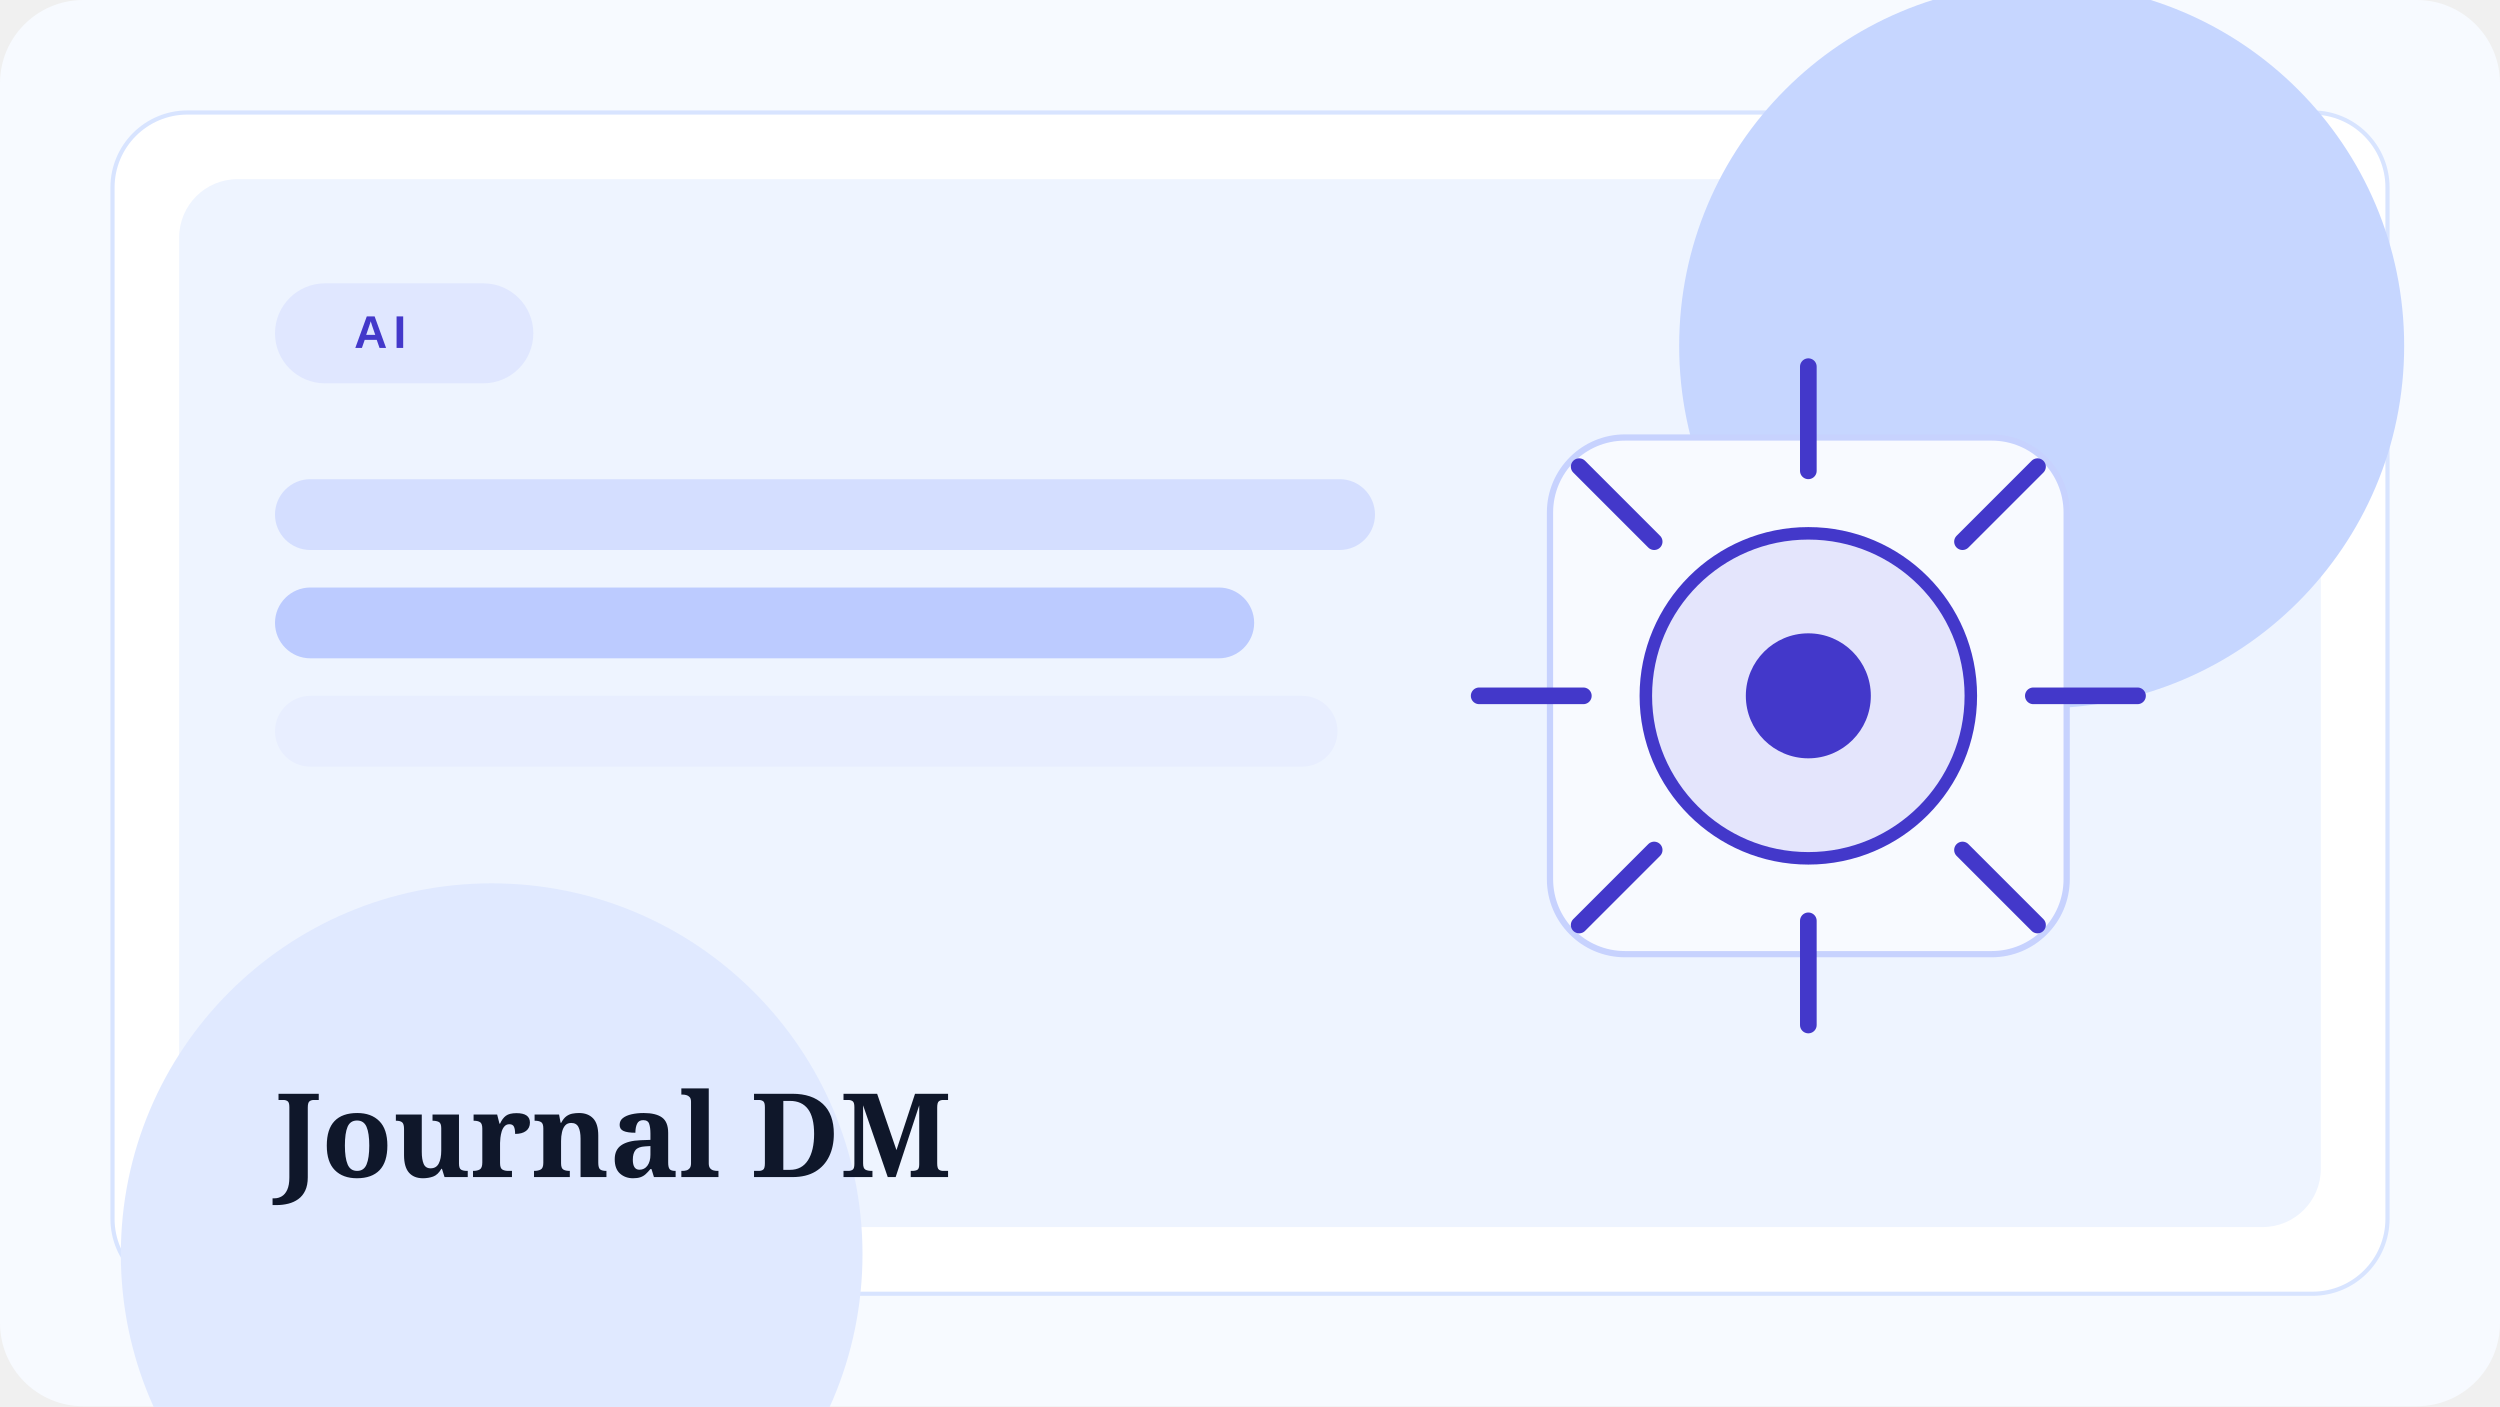
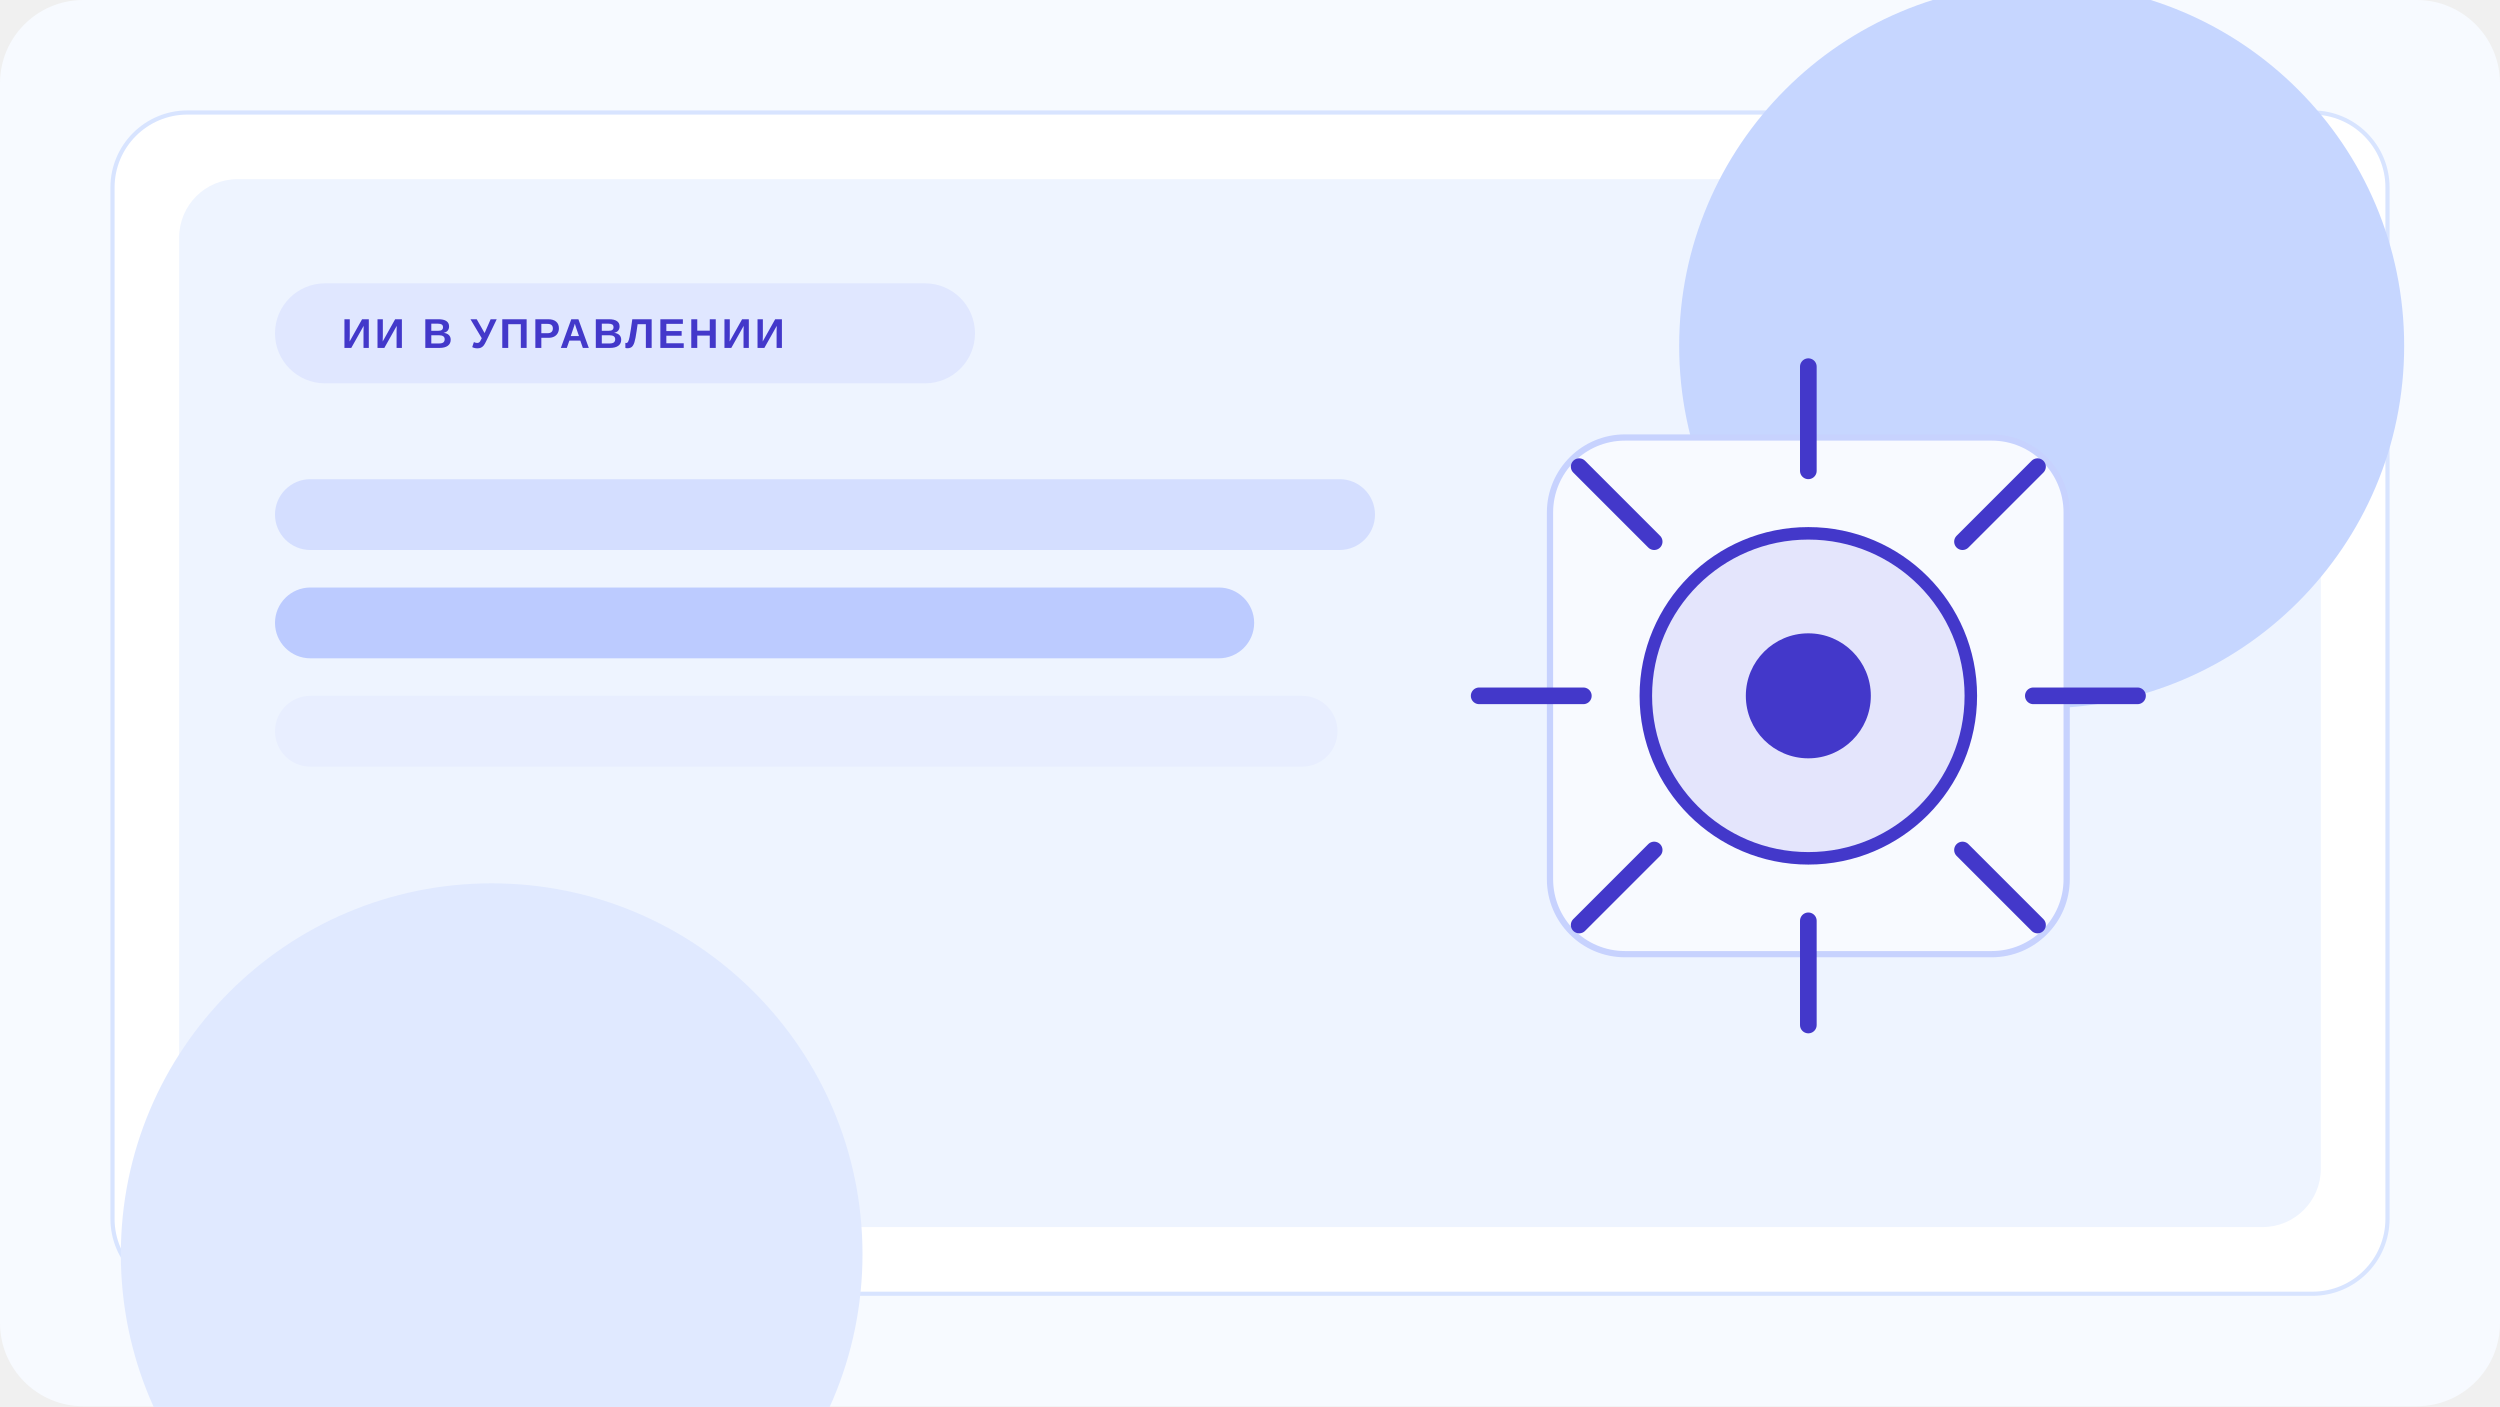
<svg xmlns="http://www.w3.org/2000/svg" width="1200" height="675" viewBox="0 0 1200 675" fill="none">
  <rect width="1200" height="675" rx="40" fill="#F7FAFF" />
  <rect x="54" y="54" width="1092" height="567" rx="36" fill="#FFFFFF" stroke="#D8E4FF" stroke-width="2" />
  <rect x="86" y="86" width="1028" height="503" rx="28" fill="#EEF4FF" />
  <circle cx="980" cy="166" r="174" fill="#C6D6FF" />
  <circle cx="236" cy="602" r="178" fill="#E0E9FF" />
-   <rect x="132" y="136" width="124" height="48" rx="24" fill="#E0E7FF" />
-   <text x="170" y="167" fill="#4338CA" font-family="Arial, sans-serif" font-size="22" font-weight="700" letter-spacing="3">AI</text>
+   <rect x="132" y="136" width="336" height="48" rx="24" fill="#E0E7FF" />
+   <text x="164" y="167" fill="#4338CA" font-family="Arial, sans-serif" font-size="20" font-weight="700" letter-spacing="1.5">ИИ В УПРАВЛЕНИИ</text>
  <rect x="132" y="230" width="528" height="34" rx="17" fill="#D4DEFF" />
  <rect x="132" y="282" width="470" height="34" rx="17" fill="#BCCBFF" />
  <rect x="132" y="334" width="510" height="34" rx="17" fill="#E8EEFF" />
  <rect x="744" y="210" width="248" height="248" rx="36" fill="#F8FAFF" stroke="#C7D2FE" stroke-width="3" />
  <circle cx="868" cy="334" r="78" fill="#4F46E5" fill-opacity="0.12" stroke="#4338CA" stroke-width="6" />
  <circle cx="868" cy="334" r="30" fill="#4338CA" />
  <path d="M868 226V176" stroke="#4338CA" stroke-width="8" stroke-linecap="round" />
  <path d="M868 492V442" stroke="#4338CA" stroke-width="8" stroke-linecap="round" />
  <path d="M760 334H710" stroke="#4338CA" stroke-width="8" stroke-linecap="round" />
  <path d="M1026 334H976" stroke="#4338CA" stroke-width="8" stroke-linecap="round" />
  <path d="M794 260L758 224" stroke="#4338CA" stroke-width="8" stroke-linecap="round" />
  <path d="M942 408L978 444" stroke="#4338CA" stroke-width="8" stroke-linecap="round" />
  <path d="M942 260L978 224" stroke="#4338CA" stroke-width="8" stroke-linecap="round" />
  <path d="M794 408L758 444" stroke="#4338CA" stroke-width="8" stroke-linecap="round" />
-   <text x="132" y="565" fill="#0F172A" font-family="Georgia, serif" font-size="56" font-weight="700">Journal DM</text>
</svg>
